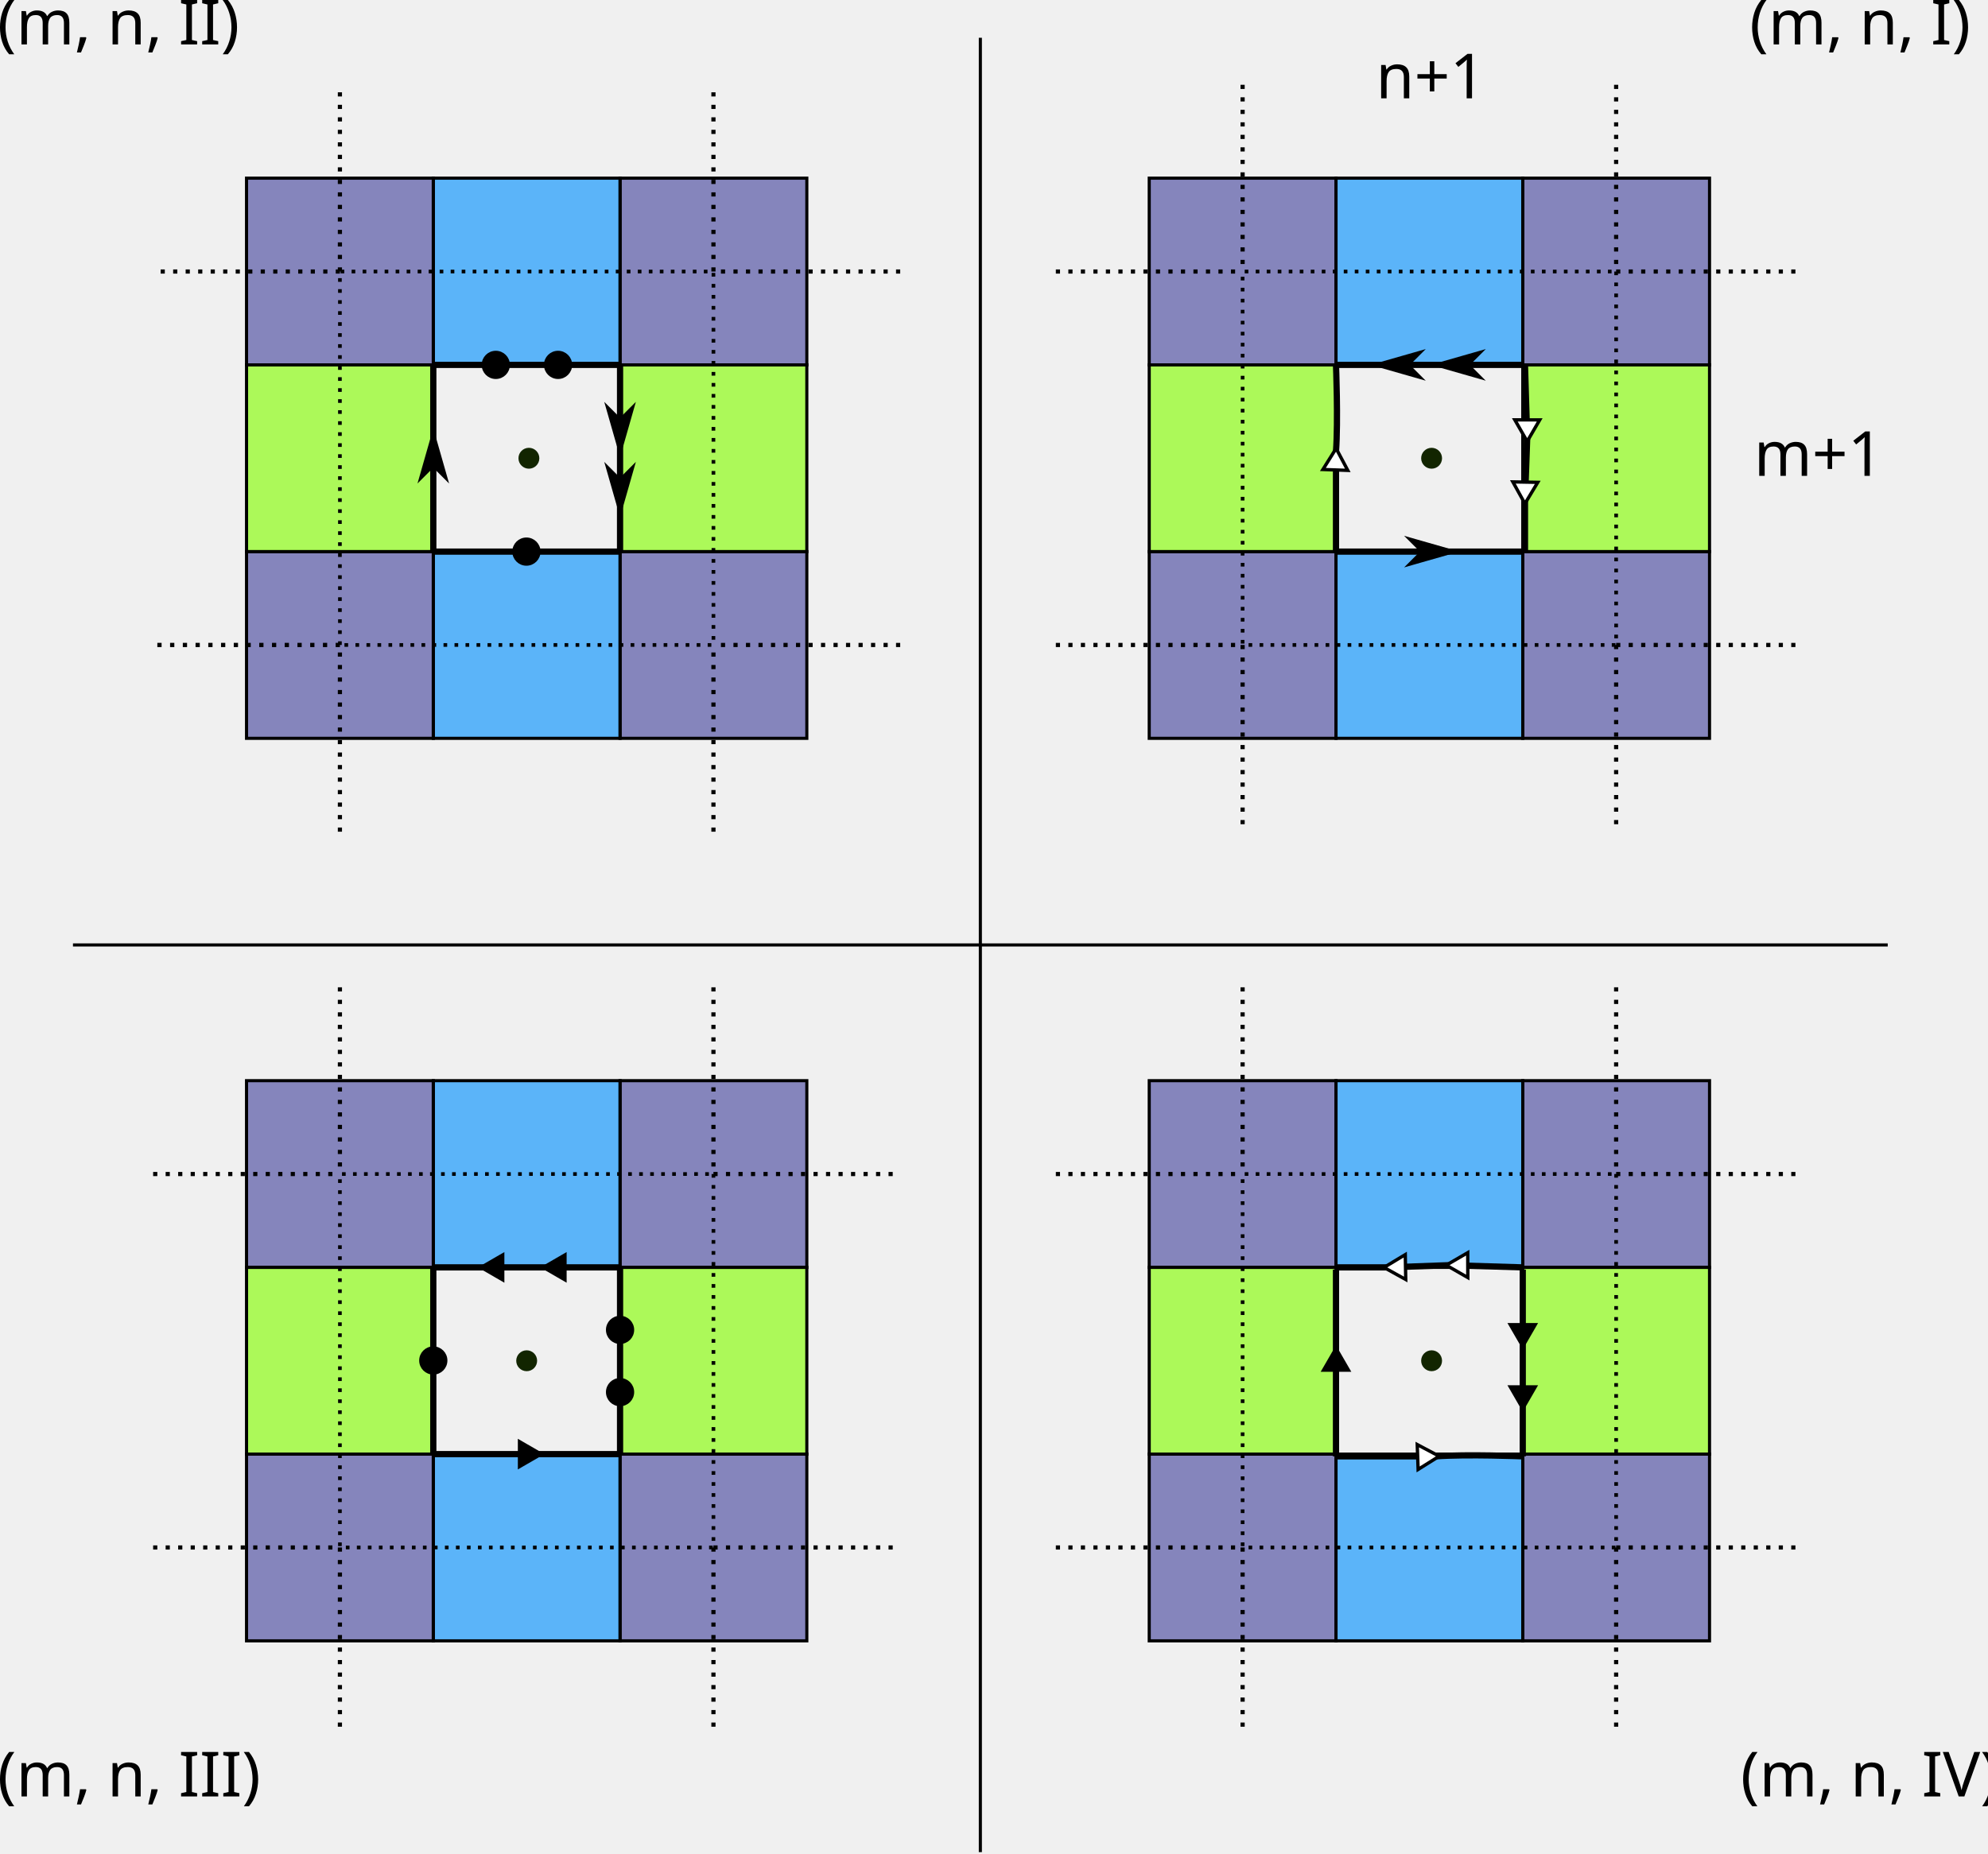
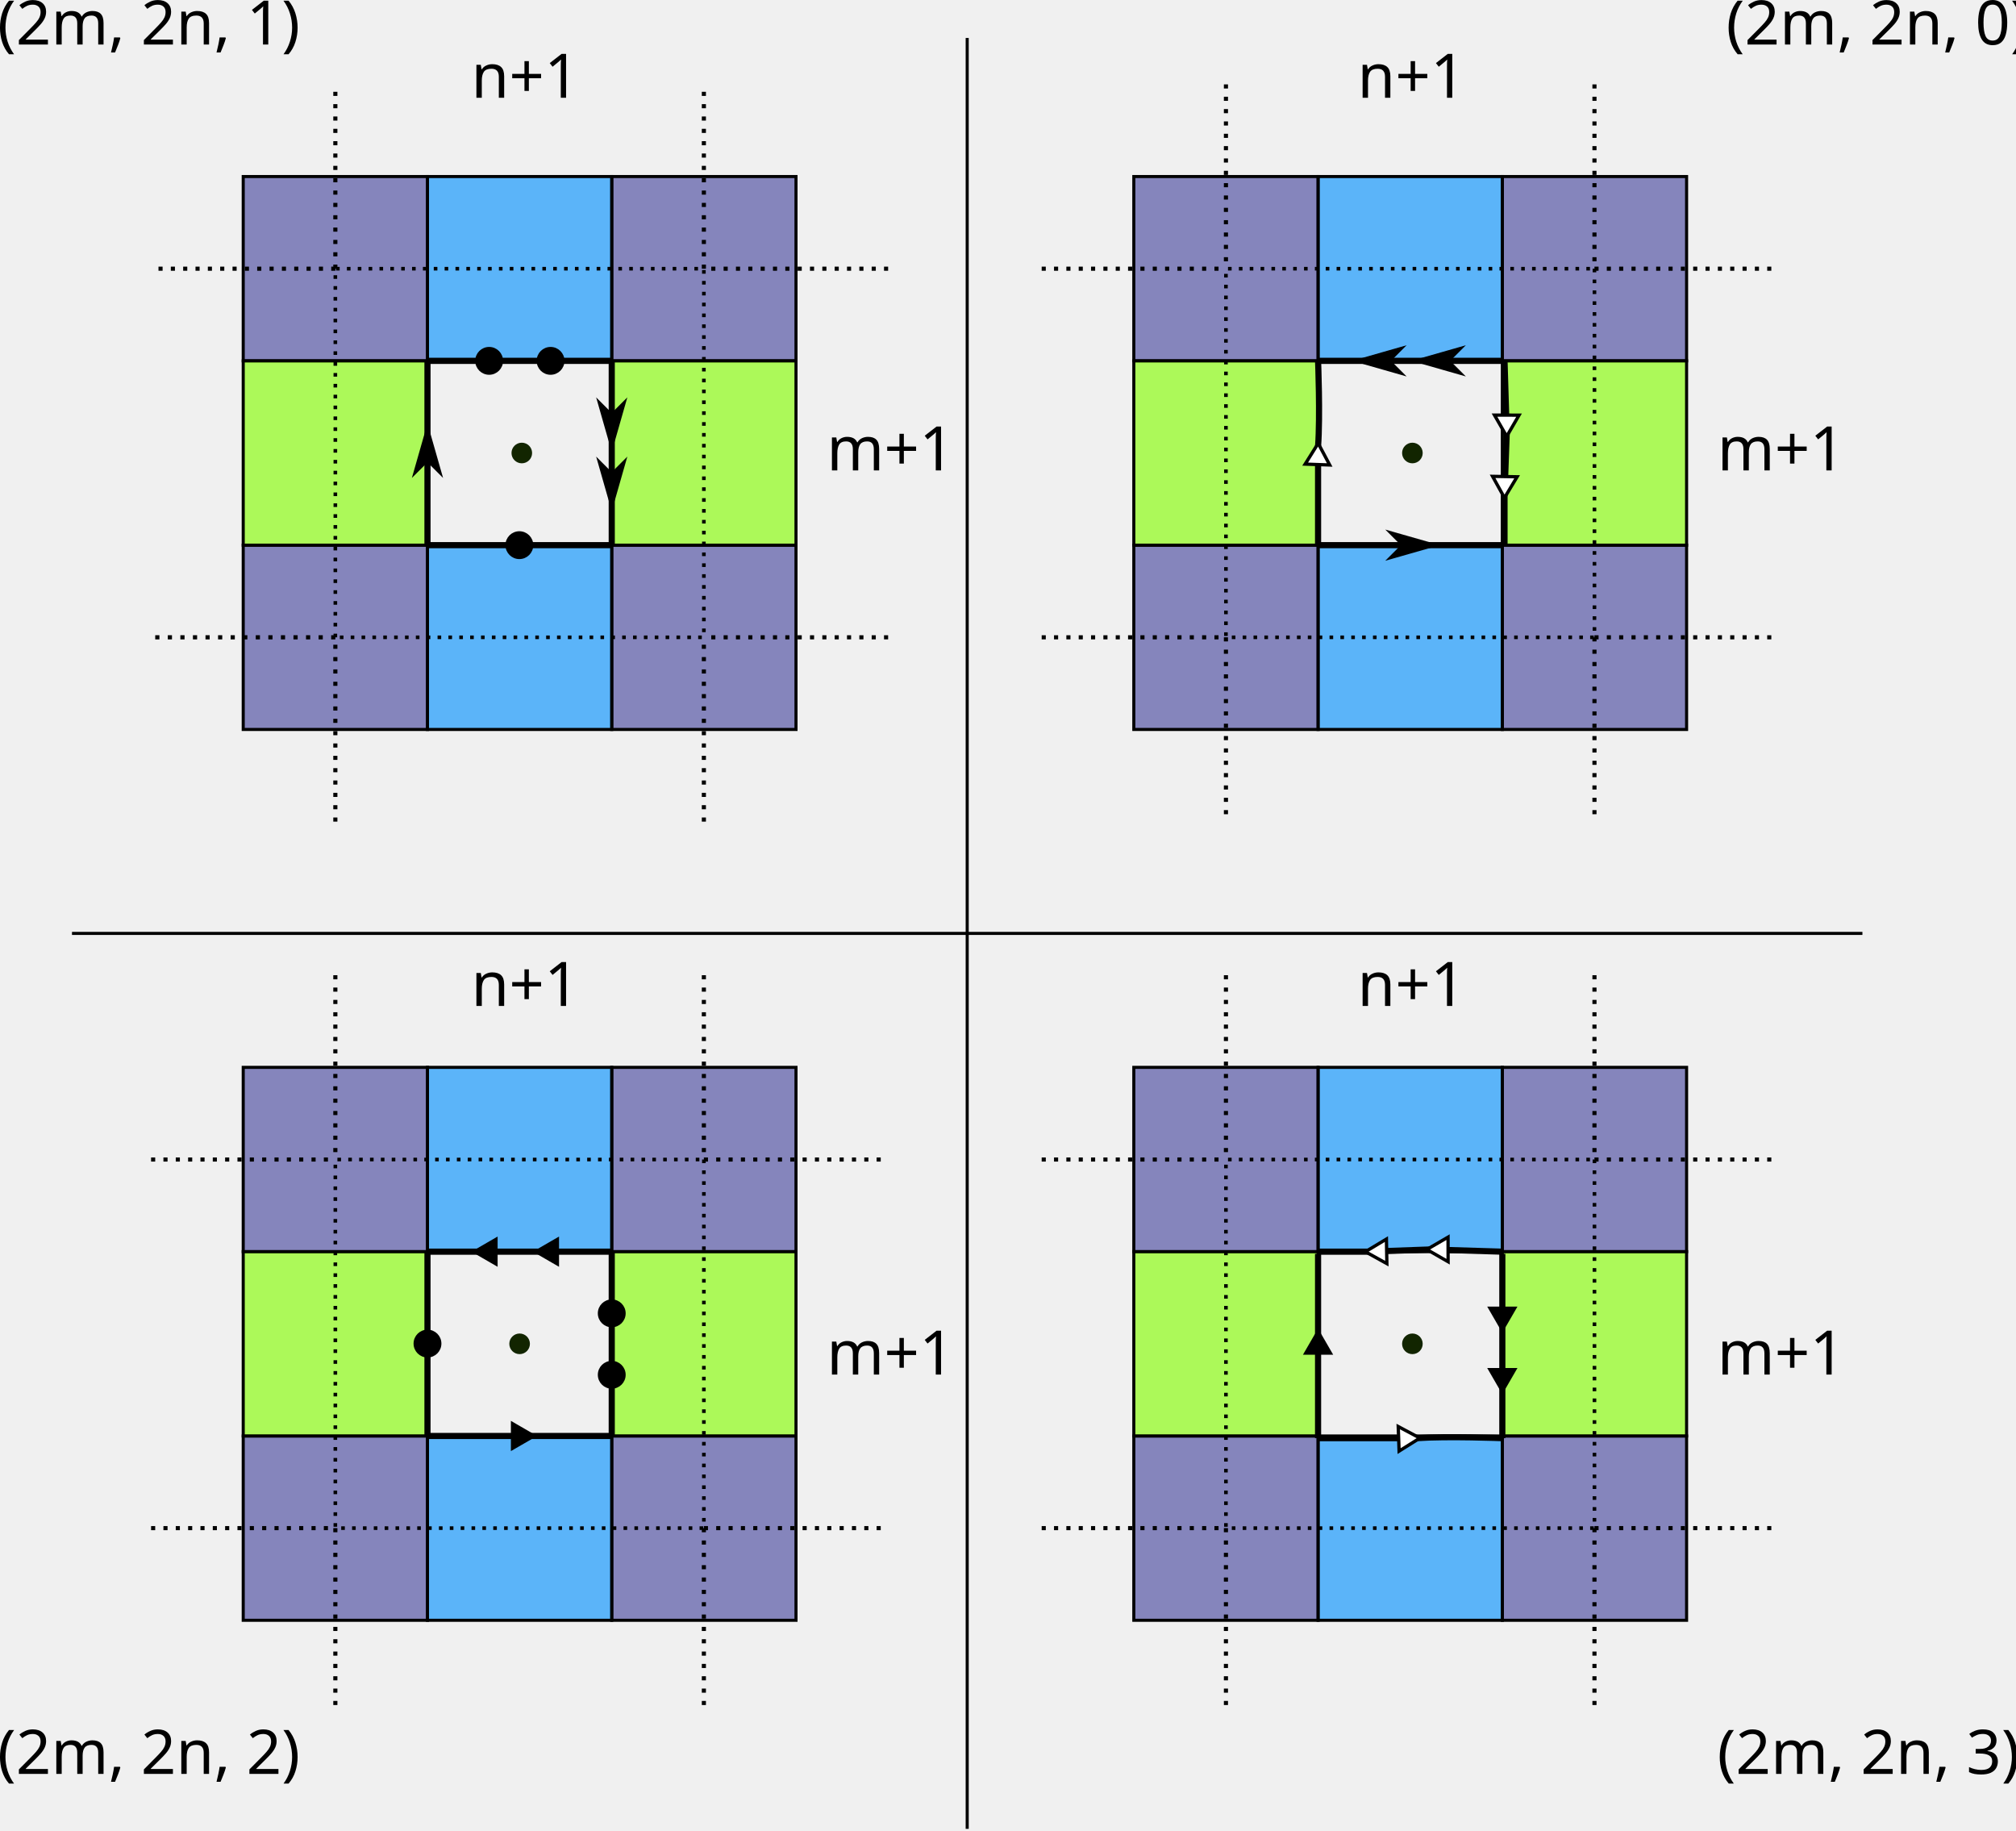
- <svg xmlns="http://www.w3.org/2000/svg" width="638.662" height="595.644" id="svg8580" version="1.1">
+ <svg xmlns="http://www.w3.org/2000/svg" width="656.464" height="595.869" id="svg8580" version="1.1">
  <defs id="defs8582">
    <marker orient="auto" refY="0" refX="0" id="EmptyTriangleOutM" style="overflow:visible">
      <path id="path5161" d="m 5.77,0 -8.65,5 0,-10 8.65,5 z" style="fill:#ffffff;fill-rule:evenodd;stroke:#000000;stroke-width:1pt" transform="matrix(0.4,0,0,0.4,-1.8,0)" />
    </marker>
    <marker orient="auto" refY="0" refX="0" id="SquareM" style="overflow:visible">
      <path id="path5071" d="M -5,-5 -5,5 5,5 5,-5 -5,-5 z" style="fill-rule:evenodd;stroke:#000000;stroke-width:1pt" transform="scale(0.4,0.4)" />
    </marker>
    <marker orient="auto" refY="0" refX="0" id="TriangleOutM" style="overflow:visible">
      <path id="path5143" d="m 5.77,0 -8.65,5 0,-10 8.65,5 z" style="fill-rule:evenodd;stroke:#000000;stroke-width:1pt" transform="scale(0.4,0.4)" />
    </marker>
    <marker orient="auto" refY="0" refX="0" id="TriangleInL" style="overflow:visible">
      <path id="path5131" d="m 5.77,0 -8.65,5 0,-10 8.65,5 z" style="fill-rule:evenodd;stroke:#000000;stroke-width:1pt" transform="scale(-0.8,-0.8)" />
    </marker>
    <marker orient="auto" refY="0" refX="0" id="DotM" style="overflow:visible">
      <path id="path5062" d="m -2.5,-1 c 0,2.76 -2.24,5 -5,5 -2.76,0 -5,-2.24 -5,-5 0,-2.76 2.24,-5 5,-5 2.76,0 5,2.24 5,5 z" style="fill-rule:evenodd;stroke:#000000;stroke-width:1pt" transform="matrix(0.4,0,0,0.4,2.96,0.4)" />
    </marker>
    <marker orient="auto" refY="0" refX="0" id="Arrow1Mend" style="overflow:visible">
      <path id="path3969" d="M 0,0 5,-5 -12.5,0 5,5 0,0 z" style="fill-rule:evenodd;stroke:#000000;stroke-width:1pt" transform="matrix(-0.4,0,0,-0.4,-4,0)" />
    </marker>
    <marker orient="auto" refY="0" refX="0" id="Arrow1Send" style="overflow:visible">
      <path id="path3975" d="M 0,0 5,-5 -12.5,0 5,5 0,0 z" style="fill-rule:evenodd;stroke:#000000;stroke-width:1pt" transform="matrix(-0.2,0,0,-0.2,-1.2,0)" />
    </marker>
    <marker orient="auto" refY="0" refX="0" id="Arrow1Lend" style="overflow:visible">
      <path id="path6549" d="M 0,0 5,-5 -12.5,0 5,5 0,0 z" style="fill-rule:evenodd;stroke:#000000;stroke-width:1pt" transform="matrix(-0.8,0,0,-0.8,-10,0)" />
    </marker>
    <marker orient="auto" refY="0" refX="0" id="marker8451" style="overflow:visible">
      <path id="path8453" d="M 0,0 5,-5 -12.5,0 5,5 0,0 z" style="fill-rule:evenodd;stroke:#000000;stroke-width:1pt" transform="matrix(-0.8,0,0,-0.8,-10,0)" />
    </marker>
    <marker orient="auto" refY="0" refX="0" id="marker8455" style="overflow:visible">
      <path id="path8457" d="M 0,0 5,-5 -12.5,0 5,5 0,0 z" style="fill-rule:evenodd;stroke:#000000;stroke-width:1pt" transform="matrix(-0.8,0,0,-0.8,-10,0)" />
    </marker>
    <marker orient="auto" refY="0" refX="0" id="marker8459" style="overflow:visible">
      <path id="path8461" d="M 0,0 5,-5 -12.5,0 5,5 0,0 z" style="fill-rule:evenodd;stroke:#000000;stroke-width:1pt" transform="matrix(-0.8,0,0,-0.8,-10,0)" />
    </marker>
  </defs>
-   <g id="layer1" transform="translate(-121.8329,-302.6539)">
+   <g id="layer1" transform="translate(-121.8329,-302.4293)">
    <path id="path7821" d="m 611.032,649.902 0,60 60,0 0,-60 z" style="fill:#3b3b99;fill-opacity:0.592;stroke:#000000;stroke-width:1px;stroke-linecap:butt;stroke-linejoin:miter;stroke-opacity:1" />
    <path id="path7837" d="m 551.032,649.902 0,60 60,0 0,-60 z" style="fill:#0090ff;fill-opacity:0.62;stroke:#000000;stroke-width:1px;stroke-linecap:butt;stroke-linejoin:miter;stroke-opacity:1" />
    <path style="fill:#3b3b99;fill-opacity:0.592;stroke:#000000;stroke-width:1px;stroke-linecap:butt;stroke-linejoin:miter;stroke-opacity:1" d="m 491.032,649.902 0,60 60,0 0,-60 z" id="path7839" />
    <path style="fill:#3b3b99;fill-opacity:0.592;stroke:#000000;stroke-width:1px;stroke-linecap:butt;stroke-linejoin:miter;stroke-opacity:1" d="m 611.032,769.902 0,60 60,0 0,-60 z" id="path7881" />
    <path id="path7883" d="m 611.032,709.902 0,60 60,0 0,-60 z" style="fill:#85ff00;fill-opacity:0.627;stroke:#000000;stroke-width:1px;stroke-linecap:butt;stroke-linejoin:miter;stroke-opacity:1" />
    <path style="fill:#0090ff;fill-opacity:0.62;stroke:#000000;stroke-width:1px;stroke-linecap:butt;stroke-linejoin:miter;stroke-opacity:1" d="m 551.032,769.902 0,60 60,0 0,-60 z" id="path7885" />
    <path id="path7887" d="m 491.032,769.902 0,60 60,0 0,-60 z" style="fill:#3b3b99;fill-opacity:0.592;stroke:#000000;stroke-width:1px;stroke-linecap:butt;stroke-linejoin:miter;stroke-opacity:1" />
    <path style="fill:#85ff00;fill-opacity:0.627;stroke:#000000;stroke-width:1px;stroke-linecap:butt;stroke-linejoin:miter;stroke-opacity:1" d="m 491.032,709.902 0,60 60,0 0,-60 z" id="path7889" />
    <path style="fill:none;stroke:#000000;stroke-width:1.179;stroke-linecap:butt;stroke-linejoin:miter;stroke-miterlimit:4;stroke-opacity:1;stroke-dasharray:1.179, 2.357;stroke-dashoffset:0" d="m 641.032,679.902 0,120 -120,0 0,-120 120,0" id="path3914" />
    <path id="path4648" d="m 641.032,799.902 60,0" style="fill:none;stroke:#000000;stroke-width:1.339;stroke-linecap:butt;stroke-linejoin:miter;stroke-miterlimit:4;stroke-opacity:1;stroke-dasharray:1.339, 2.679;stroke-dashoffset:0" />
    <path style="fill:none;stroke:#000000;stroke-width:1.339;stroke-linecap:butt;stroke-linejoin:miter;stroke-miterlimit:4;stroke-opacity:1;stroke-dasharray:1.339, 2.679;stroke-dashoffset:0" d="m 641.032,679.902 60,0" id="path3444" />
    <path id="path3446" d="m 461.032,679.902 60,0" style="fill:none;stroke:#000000;stroke-width:1.339;stroke-linecap:butt;stroke-linejoin:miter;stroke-miterlimit:4;stroke-opacity:1;stroke-dasharray:1.339, 2.679;stroke-dashoffset:0" />
    <path style="fill:none;stroke:#000000;stroke-width:1.339;stroke-linecap:butt;stroke-linejoin:miter;stroke-miterlimit:4;stroke-opacity:1;stroke-dasharray:1.339, 2.679;stroke-dashoffset:0" d="m 461.032,799.902 60,0" id="path3448" />
    <path id="path3450" d="m 521.032,799.902 0,60" style="fill:none;stroke:#000000;stroke-width:1.339;stroke-linecap:butt;stroke-linejoin:miter;stroke-miterlimit:4;stroke-opacity:1;stroke-dasharray:1.339, 2.679;stroke-dashoffset:0" />
    <path style="fill:none;stroke:#000000;stroke-width:1.339;stroke-linecap:butt;stroke-linejoin:miter;stroke-miterlimit:4;stroke-opacity:1;stroke-dasharray:1.339, 2.679;stroke-dashoffset:0" d="m 641.032,799.902 0,60" id="path3456" />
    <path id="path3458" d="m 641.032,619.902 0,60" style="fill:none;stroke:#000000;stroke-width:1.339;stroke-linecap:butt;stroke-linejoin:miter;stroke-miterlimit:4;stroke-opacity:1;stroke-dasharray:1.339, 2.679;stroke-dashoffset:0" />
    <path style="fill:none;stroke:#000000;stroke-width:1.339;stroke-linecap:butt;stroke-linejoin:miter;stroke-miterlimit:4;stroke-opacity:1;stroke-dasharray:1.339, 2.679;stroke-dashoffset:0" d="m 521.032,619.902 0,60" id="path3460" />
    <path style="fill:#3b3b99;fill-opacity:0.592;stroke:#000000;stroke-width:1px;stroke-linecap:butt;stroke-linejoin:miter;stroke-opacity:1" d="m 321.032,649.902 0,60 60,0 0,-60 z" id="path3496" />
    <path style="fill:#0090ff;fill-opacity:0.62;stroke:#000000;stroke-width:1px;stroke-linecap:butt;stroke-linejoin:miter;stroke-opacity:1" d="m 261.032,649.902 0,60 60,0 0,-60 z" id="path3498" />
    <path id="path3500" d="m 201.032,649.902 0,60 60,0 0,-60 z" style="fill:#3b3b99;fill-opacity:0.592;stroke:#000000;stroke-width:1px;stroke-linecap:butt;stroke-linejoin:miter;stroke-opacity:1" />
    <path id="path3502" d="m 321.032,769.902 0,60 60,0 0,-60 z" style="fill:#3b3b99;fill-opacity:0.592;stroke:#000000;stroke-width:1px;stroke-linecap:butt;stroke-linejoin:miter;stroke-opacity:1" />
    <path style="fill:#85ff00;fill-opacity:0.627;stroke:#000000;stroke-width:1px;stroke-linecap:butt;stroke-linejoin:miter;stroke-opacity:1" d="m 321.032,709.902 0,60 60,0 0,-60 z" id="path3504" />
    <path id="path3506" d="m 261.032,769.902 0,60 60,0 0,-60 z" style="fill:#0090ff;fill-opacity:0.62;stroke:#000000;stroke-width:1px;stroke-linecap:butt;stroke-linejoin:miter;stroke-opacity:1" />
    <path style="fill:#3b3b99;fill-opacity:0.592;stroke:#000000;stroke-width:1px;stroke-linecap:butt;stroke-linejoin:miter;stroke-opacity:1" d="m 201.032,769.902 0,60 60,0 0,-60 z" id="path3508" />
    <path id="path3510" d="m 201.032,709.902 0,60 60,0 0,-60 z" style="fill:#85ff00;fill-opacity:0.627;stroke:#000000;stroke-width:1px;stroke-linecap:butt;stroke-linejoin:miter;stroke-opacity:1" />
    <path id="path3512" d="m 351.032,679.902 0,120 -120,0 0,-120 120,0" style="fill:none;stroke:#000000;stroke-width:1.179;stroke-linecap:butt;stroke-linejoin:miter;stroke-miterlimit:4;stroke-opacity:1;stroke-dasharray:1.179, 2.357;stroke-dashoffset:0" />
    <path style="fill:none;stroke:#000000;stroke-width:1.339;stroke-linecap:butt;stroke-linejoin:miter;stroke-miterlimit:4;stroke-opacity:1;stroke-dasharray:1.339, 2.679;stroke-dashoffset:0" d="m 351.032,799.902 60,0" id="path3514" />
    <path id="path3516" d="m 351.032,679.902 60,0" style="fill:none;stroke:#000000;stroke-width:1.339;stroke-linecap:butt;stroke-linejoin:miter;stroke-miterlimit:4;stroke-opacity:1;stroke-dasharray:1.339, 2.679;stroke-dashoffset:0" />
    <path style="fill:none;stroke:#000000;stroke-width:1.339;stroke-linecap:butt;stroke-linejoin:miter;stroke-miterlimit:4;stroke-opacity:1;stroke-dasharray:1.339, 2.679;stroke-dashoffset:0" d="m 171.032,679.902 60,0" id="path3518" />
    <path id="path3520" d="m 171.032,799.902 60,0" style="fill:none;stroke:#000000;stroke-width:1.339;stroke-linecap:butt;stroke-linejoin:miter;stroke-miterlimit:4;stroke-opacity:1;stroke-dasharray:1.339, 2.679;stroke-dashoffset:0" />
    <path style="fill:none;stroke:#000000;stroke-width:1.339;stroke-linecap:butt;stroke-linejoin:miter;stroke-miterlimit:4;stroke-opacity:1;stroke-dasharray:1.339, 2.679;stroke-dashoffset:0" d="m 231.032,799.902 0,60" id="path3522" />
    <path id="path3524" d="m 351.032,799.902 0,60" style="fill:none;stroke:#000000;stroke-width:1.339;stroke-linecap:butt;stroke-linejoin:miter;stroke-miterlimit:4;stroke-opacity:1;stroke-dasharray:1.339, 2.679;stroke-dashoffset:0" />
    <path style="fill:none;stroke:#000000;stroke-width:1.339;stroke-linecap:butt;stroke-linejoin:miter;stroke-miterlimit:4;stroke-opacity:1;stroke-dasharray:1.339, 2.679;stroke-dashoffset:0" d="m 351.032,619.902 0,60" id="path3526" />
    <path id="path3528" d="m 231.032,619.902 0,60" style="fill:none;stroke:#000000;stroke-width:1.339;stroke-linecap:butt;stroke-linejoin:miter;stroke-miterlimit:4;stroke-opacity:1;stroke-dasharray:1.339, 2.679;stroke-dashoffset:0" />
    <path id="path3530" d="m 381.032,419.902 0,-60 -60,0 0,60 z" style="fill:#3b3b99;fill-opacity:0.592;stroke:#000000;stroke-width:1px;stroke-linecap:butt;stroke-linejoin:miter;stroke-opacity:1" />
    <path id="path3532" d="m 321.032,419.902 0,-60 -60,0 0,60 z" style="fill:#0090ff;fill-opacity:0.62;stroke:#000000;stroke-width:1px;stroke-linecap:butt;stroke-linejoin:miter;stroke-opacity:1" />
    <path style="fill:#3b3b99;fill-opacity:0.592;stroke:#000000;stroke-width:1px;stroke-linecap:butt;stroke-linejoin:miter;stroke-opacity:1" d="m 261.032,419.902 0,-60 -60,0 0,60 z" id="path3534" />
    <path style="fill:#3b3b99;fill-opacity:0.592;stroke:#000000;stroke-width:1px;stroke-linecap:butt;stroke-linejoin:miter;stroke-opacity:1" d="m 381.032,539.902 0,-60 -60,0 0,60 z" id="path3536" />
    <path id="path3538" d="m 381.032,479.902 0,-60 -60,0 0,60 z" style="fill:#85ff00;fill-opacity:0.627;stroke:#000000;stroke-width:1px;stroke-linecap:butt;stroke-linejoin:miter;stroke-opacity:1" />
    <path style="fill:#0090ff;fill-opacity:0.62;stroke:#000000;stroke-width:1px;stroke-linecap:butt;stroke-linejoin:miter;stroke-opacity:1" d="m 321.032,539.902 0,-60 -60,0 0,60 z" id="path3540" />
    <path id="path3542" d="m 261.032,539.902 0,-60 -60,0 0,60 z" style="fill:#3b3b99;fill-opacity:0.592;stroke:#000000;stroke-width:1px;stroke-linecap:butt;stroke-linejoin:miter;stroke-opacity:1" />
    <path style="fill:#85ff00;fill-opacity:0.627;stroke:#000000;stroke-width:1px;stroke-linecap:butt;stroke-linejoin:miter;stroke-opacity:1" d="m 261.032,479.902 0,-60 -60,0 0,60 z" id="path3544" />
    <path style="fill:none;stroke:#000000;stroke-width:1.179;stroke-linecap:butt;stroke-linejoin:miter;stroke-miterlimit:4;stroke-opacity:1;stroke-dasharray:1.179, 2.357;stroke-dashoffset:0" d="m 231.032,509.902 0,-120 120,0 0,120 -120,0" id="path3546" />
    <path id="path3548" d="m 411.032,509.902 -60,0" style="fill:none;stroke:#000000;stroke-width:1.339;stroke-linecap:butt;stroke-linejoin:miter;stroke-miterlimit:4;stroke-opacity:1;stroke-dasharray:1.339, 2.679;stroke-dashoffset:0" />
    <path style="fill:none;stroke:#000000;stroke-width:1.339;stroke-linecap:butt;stroke-linejoin:miter;stroke-miterlimit:4;stroke-opacity:1;stroke-dasharray:1.339, 2.679;stroke-dashoffset:0" d="m 411.032,389.902 -60,0" id="path3550" />
    <path id="path3552" d="m 231.032,389.902 -60,0" style="fill:none;stroke:#000000;stroke-width:1.339;stroke-linecap:butt;stroke-linejoin:miter;stroke-miterlimit:4;stroke-opacity:1;stroke-dasharray:1.339, 2.679;stroke-dashoffset:0" />
    <path style="fill:none;stroke:#000000;stroke-width:1.364;stroke-linecap:butt;stroke-linejoin:miter;stroke-miterlimit:4;stroke-opacity:1;stroke-dasharray:1.364, 2.728;stroke-dashoffset:0" d="m 231.032,509.902 -60,0" id="path3554" />
    <path id="path3556" d="m 231.032,569.902 0,-60" style="fill:none;stroke:#000000;stroke-width:1.339;stroke-linecap:butt;stroke-linejoin:miter;stroke-miterlimit:4;stroke-opacity:1;stroke-dasharray:1.339, 2.679;stroke-dashoffset:0" />
    <path style="fill:none;stroke:#000000;stroke-width:1.339;stroke-linecap:butt;stroke-linejoin:miter;stroke-miterlimit:4;stroke-opacity:1;stroke-dasharray:1.339, 2.679;stroke-dashoffset:0" d="m 351.032,569.902 0,-60" id="path3558" />
    <path id="path3560" d="m 351.032,389.902 0,-60" style="fill:none;stroke:#000000;stroke-width:1.339;stroke-linecap:butt;stroke-linejoin:miter;stroke-miterlimit:4;stroke-opacity:1;stroke-dasharray:1.339, 2.679;stroke-dashoffset:0" />
    <path style="fill:none;stroke:#000000;stroke-width:1.339;stroke-linecap:butt;stroke-linejoin:miter;stroke-miterlimit:4;stroke-opacity:1;stroke-dasharray:1.339, 2.679;stroke-dashoffset:0" d="m 231.032,389.902 0,-60" id="path3562" />
    <path style="fill:#3b3b99;fill-opacity:0.592;stroke:#000000;stroke-width:1px;stroke-linecap:butt;stroke-linejoin:miter;stroke-opacity:1" d="m 611.032,359.902 0,60 60,0 0,-60 z" id="path3564" />
    <path style="fill:#0090ff;fill-opacity:0.62;stroke:#000000;stroke-width:1px;stroke-linecap:butt;stroke-linejoin:miter;stroke-opacity:1" d="m 551.032,359.902 0,60 60,0 0,-60 z" id="path3566" />
    <path id="path3568" d="m 491.032,359.902 0,60 60,0 0,-60 z" style="fill:#3b3b99;fill-opacity:0.592;stroke:#000000;stroke-width:1px;stroke-linecap:butt;stroke-linejoin:miter;stroke-opacity:1" />
    <path id="path3570" d="m 611.032,479.902 0,60 60,0 0,-60 z" style="fill:#3b3b99;fill-opacity:0.592;stroke:#000000;stroke-width:1px;stroke-linecap:butt;stroke-linejoin:miter;stroke-opacity:1" />
    <path style="fill:#85ff00;fill-opacity:0.627;stroke:#000000;stroke-width:1px;stroke-linecap:butt;stroke-linejoin:miter;stroke-opacity:1" d="m 611.032,419.902 0,60 60,0 0,-60 z" id="path3572" />
    <path id="path3574" d="m 551.032,479.902 0,60 60,0 0,-60 z" style="fill:#0090ff;fill-opacity:0.62;stroke:#000000;stroke-width:1px;stroke-linecap:butt;stroke-linejoin:miter;stroke-opacity:1" />
    <path style="fill:#3b3b99;fill-opacity:0.592;stroke:#000000;stroke-width:1px;stroke-linecap:butt;stroke-linejoin:miter;stroke-opacity:1" d="m 491.032,479.902 0,60 60,0 0,-60 z" id="path3576" />
    <path id="path3578" d="m 491.032,419.902 0,60 60,0 0,-60 z" style="fill:#85ff00;fill-opacity:0.627;stroke:#000000;stroke-width:1px;stroke-linecap:butt;stroke-linejoin:miter;stroke-opacity:1" />
    <path id="path3580" d="m 641.032,389.902 0,120 -120,0 0,-120 120,0" style="fill:none;stroke:#000000;stroke-width:1.179;stroke-linecap:butt;stroke-linejoin:miter;stroke-miterlimit:4;stroke-opacity:1;stroke-dasharray:1.179, 2.357;stroke-dashoffset:0" />
    <path style="fill:none;stroke:#000000;stroke-width:1.339;stroke-linecap:butt;stroke-linejoin:miter;stroke-miterlimit:4;stroke-opacity:1;stroke-dasharray:1.339, 2.679;stroke-dashoffset:0" d="m 641.032,509.902 60,0" id="path3582" />
    <path id="path3584" d="m 641.032,389.902 60,0" style="fill:none;stroke:#000000;stroke-width:1.339;stroke-linecap:butt;stroke-linejoin:miter;stroke-miterlimit:4;stroke-opacity:1;stroke-dasharray:1.339, 2.679;stroke-dashoffset:0" />
    <path style="fill:none;stroke:#000000;stroke-width:1.339;stroke-linecap:butt;stroke-linejoin:miter;stroke-miterlimit:4;stroke-opacity:1;stroke-dasharray:1.339, 2.679;stroke-dashoffset:0" d="m 461.032,389.902 60,0" id="path3586" />
    <path id="path3588" d="m 461.032,509.902 60,0" style="fill:none;stroke:#000000;stroke-width:1.339;stroke-linecap:butt;stroke-linejoin:miter;stroke-miterlimit:4;stroke-opacity:1;stroke-dasharray:1.339, 2.679;stroke-dashoffset:0" />
    <path style="fill:none;stroke:#000000;stroke-width:1.339;stroke-linecap:butt;stroke-linejoin:miter;stroke-miterlimit:4;stroke-opacity:1;stroke-dasharray:1.339, 2.679;stroke-dashoffset:0" d="m 521.032,509.902 0,60" id="path3590" />
    <path id="path3592" d="m 641.032,509.902 0,60" style="fill:none;stroke:#000000;stroke-width:1.339;stroke-linecap:butt;stroke-linejoin:miter;stroke-miterlimit:4;stroke-opacity:1;stroke-dasharray:1.339, 2.679;stroke-dashoffset:0" />
    <path style="fill:none;stroke:#000000;stroke-width:1.339;stroke-linecap:butt;stroke-linejoin:miter;stroke-miterlimit:4;stroke-opacity:1;stroke-dasharray:1.339, 2.679;stroke-dashoffset:0" d="m 641.032,329.902 0,60" id="path3594" />
    <path id="path3596" d="m 521.032,329.902 0,60" style="fill:none;stroke:#000000;stroke-width:1.339;stroke-linecap:butt;stroke-linejoin:miter;stroke-miterlimit:4;stroke-opacity:1;stroke-dasharray:1.339, 2.679;stroke-dashoffset:0" />
    <text xml:space="preserve" style="font-size:20px;font-style:normal;font-weight:normal;line-height:125%;letter-spacing:0px;word-spacing:0px;fill:#000000;fill-opacity:1;stroke:none;font-family:Sans" x="525.714" y="-31.77" id="text3772" transform="translate(158.2081,348.7015)">
-       <tspan id="tspan3774" x="525.714" y="-31.77">(m, n, I)</tspan>
+       <tspan id="tspan3774" x="525.714" y="-31.77">(2m, 2n, 0)</tspan>
    </text>
    <text id="text3776" y="316.931" x="121.032" style="font-size:20px;font-style:normal;font-weight:normal;line-height:125%;letter-spacing:0px;word-spacing:0px;fill:#000000;fill-opacity:1;stroke:none;font-family:Sans" xml:space="preserve">
-       <tspan y="316.931" x="121.032" id="tspan3778">(m, n, II)</tspan>
+       <tspan y="316.931" x="121.032" id="tspan3778">(2m, 2n, 1)</tspan>
    </text>
    <text xml:space="preserve" style="font-size:20px;font-style:normal;font-weight:normal;line-height:125%;letter-spacing:0px;word-spacing:0px;fill:#000000;fill-opacity:1;stroke:none;font-family:Sans" x="121.032" y="879.902" id="text3780">
-       <tspan id="tspan3782" x="121.032" y="879.902">(m, n, III)</tspan>
+       <tspan id="tspan3782" x="121.032" y="879.902">(2m, 2n, 2)</tspan>
    </text>
    <text id="text3784" y="879.902" x="681.032" style="font-size:20px;font-style:normal;font-weight:normal;line-height:125%;letter-spacing:0px;word-spacing:0px;fill:#000000;fill-opacity:1;stroke:none;font-family:Sans" xml:space="preserve">
-       <tspan y="879.902" x="681.032" id="tspan3786">(m, n, IV)</tspan>
+       <tspan y="879.902" x="681.032" id="tspan3786">(2m, 2n, 3)</tspan>
    </text>
    <path style="fill:#122500;fill-opacity:1;stroke:none" id="path3792" d="m 132.824,391.2 c 0,5.523 -4.477,10 -10,10 -5.523,0 -10,-4.477 -10,-10 0,-5.523 4.477,-10 10,-10 5.523,0 10,4.477 10,10 z" transform="matrix(0.3355482,0,0,0.3355482,249.8187,608.635)" />
    <path transform="matrix(0.3355482,0,0,0.3355482,540.533,608.635)" d="m 132.824,391.2 c 0,5.523 -4.477,10 -10,10 -5.523,0 -10,-4.477 -10,-10 0,-5.523 4.477,-10 10,-10 5.523,0 10,4.477 10,10 z" id="path4598" style="fill:#122500;fill-opacity:1;stroke:none" />
    <path style="fill:#122500;fill-opacity:1;stroke:none" id="path4600" d="m 132.824,391.2 c 0,5.523 -4.477,10 -10,10 -5.523,0 -10,-4.477 -10,-10 0,-5.523 4.477,-10 10,-10 5.523,0 10,4.477 10,10 z" transform="matrix(0.3355482,0,0,0.3355482,540.533,318.635)" />
    <path transform="matrix(0.3355482,0,0,0.3355482,250.533,318.635)" d="m 132.824,391.2 c 0,5.523 -4.477,10 -10,10 -5.523,0 -10,-4.477 -10,-10 0,-5.523 4.477,-10 10,-10 5.523,0 10,4.477 10,10 z" id="path4602" style="fill:#122500;fill-opacity:1;stroke:none" />
    <path style="fill:none;stroke:#000000;stroke-width:1px;stroke-linecap:butt;stroke-linejoin:miter;stroke-opacity:1" d="m 278.571,-33.913 0,583.009" id="path4604" transform="translate(158.2081,348.7015)" />
    <path id="path4606" d="m 728.284,606.293 -583.009,0" style="fill:none;stroke:#000000;stroke-width:1px;stroke-linecap:butt;stroke-linejoin:miter;stroke-opacity:1" />
    <path style="fill:none;stroke:#000000;stroke-width:2;stroke-linecap:butt;stroke-linejoin:miter;stroke-miterlimit:4;stroke-opacity:1;stroke-dasharray:none;stroke-dashoffset:0;marker-mid:url(#Arrow1Mend)" d="m 392.824,131.2 35.714,0 24.286,0" id="path4608" transform="translate(158.2081,348.7015)" />
    <path id="path6620" d="m 261.032,479.902 0,-35.714 0,-24.286" style="fill:none;stroke:#000000;stroke-width:2;stroke-linecap:butt;stroke-linejoin:miter;stroke-miterlimit:4;stroke-opacity:1;stroke-dasharray:none;stroke-dashoffset:0;marker-mid:url(#Arrow1Mend)" />
    <path id="path6622" d="m 611.032,419.902 -25.714,0 c 0,0 -4.286,0 -19.286,0 -4.286,0 -15,0 -15,0" style="fill:none;stroke:#000000;stroke-width:2;stroke-linecap:butt;stroke-linejoin:miter;stroke-miterlimit:4;stroke-opacity:1;stroke-dasharray:none;stroke-dashoffset:0;marker-mid:url(#Arrow1Mend)" />
    <path style="fill:none;stroke:#000000;stroke-width:2;stroke-linecap:butt;stroke-linejoin:miter;stroke-miterlimit:4;stroke-opacity:1;stroke-dasharray:none;stroke-dashoffset:0;marker-mid:url(#Arrow1Mend)" d="m 321.032,419.902 0,25.714 c 0,0 0,4.286 0,19.286 0,4.286 0,15 0,15" id="path6624" />
    <path id="path6626" d="m 261.032,479.902 30,0 30,0" style="fill:none;stroke:#000000;stroke-width:2;stroke-linecap:butt;stroke-linejoin:miter;stroke-miterlimit:4;stroke-opacity:1;stroke-dasharray:none;stroke-dashoffset:0;marker-mid:url(#DotM)" />
    <path style="fill:none;stroke:#000000;stroke-width:2;stroke-linecap:butt;stroke-linejoin:miter;stroke-miterlimit:4;stroke-opacity:1;stroke-dasharray:none;stroke-dashoffset:0;marker-mid:url(#DotM)" d="m 321.032,419.902 -20,0 c 0,0 -5,0 -20,0 -4.286,0 -20,0 -20,0" id="path6628" />
    <g id="g7420" transform="matrix(0,1,-1,0,1030.934,448.8694)">
      <path id="path7416" d="m 261.032,769.902 30,0 30,0" style="fill:none;stroke:#000000;stroke-width:2;stroke-linecap:butt;stroke-linejoin:miter;stroke-miterlimit:4;stroke-opacity:1;stroke-dasharray:none;stroke-dashoffset:0;marker-mid:url(#DotM)" />
      <path style="fill:none;stroke:#000000;stroke-width:2;stroke-linecap:butt;stroke-linejoin:miter;stroke-miterlimit:4;stroke-opacity:1;stroke-dasharray:none;stroke-dashoffset:0;marker-mid:url(#DotM)" d="m 321.032,709.902 -20,0 c 0,0 -5,0 -20,0 -4.286,0 -20,0 -20,0" id="path7418" />
    </g>
    <path id="path7426" d="m 261.032,769.902 30,0 30,0" style="fill:none;stroke:#000000;stroke-width:2;stroke-linecap:butt;stroke-linejoin:miter;stroke-miterlimit:4;stroke-opacity:1;stroke-dasharray:none;stroke-dashoffset:0;marker-mid:url(#TriangleOutM)" />
    <path style="fill:none;stroke:#000000;stroke-width:2;stroke-linecap:butt;stroke-linejoin:miter;stroke-miterlimit:4;stroke-opacity:1;stroke-dasharray:none;stroke-dashoffset:0;marker-mid:url(#TriangleOutM)" d="m 321.032,709.902 -20,0 c 0,0 -5,0 -20,0 -4.286,0 -20,0 -20,0" id="path7428" />
    <path style="fill:none;stroke:#000000;stroke-width:2;stroke-linecap:butt;stroke-linejoin:miter;stroke-miterlimit:4;stroke-opacity:1;stroke-dasharray:none;stroke-dashoffset:0;marker-mid:url(#TriangleOutM)" d="m 551.032,770.616 0,-30 0,-30" id="path8024" />
    <path id="path8026" d="m 611.032,710.616 0,20 c 0,0 0,5 0,20 0,4.286 0,20 0,20" style="fill:none;stroke:#000000;stroke-width:2;stroke-linecap:butt;stroke-linejoin:miter;stroke-miterlimit:4;stroke-opacity:1;stroke-dasharray:none;stroke-dashoffset:0;marker-mid:url(#TriangleOutM)" />
    <path id="path8034" d="m 551.032,770.616 32.143,0 c 10,-0.714 27.857,0 27.857,0" style="fill:none;stroke:#000000;stroke-width:2;stroke-linecap:butt;stroke-linejoin:miter;stroke-miterlimit:4;stroke-opacity:1;stroke-dasharray:none;stroke-dashoffset:0;marker-mid:url(#EmptyTriangleOutM)" />
    <path style="fill:none;stroke:#000000;stroke-width:2;stroke-linecap:butt;stroke-linejoin:miter;stroke-miterlimit:4;stroke-opacity:1;stroke-dasharray:none;stroke-dashoffset:0;marker-mid:url(#EmptyTriangleOutM)" d="m 611.032,709.902 -23.571,-0.714 -20,0.714 c -10.714,0 -16.429,0 -16.429,0" id="path8036" />
    <path style="fill:none;stroke:#000000;stroke-width:2;stroke-linecap:butt;stroke-linejoin:miter;stroke-miterlimit:4;stroke-opacity:1;stroke-dasharray:none;stroke-dashoffset:0;marker-mid:url(#EmptyTriangleOutM)" d="m 551.032,479.902 0,-32.143 c 0.714,-10 4e-5,-27.857 4e-5,-27.857" id="path8450" />
    <path id="path8452" d="m 611.746,419.902 0.714,23.571 -0.714,20 c 0,10.714 0,16.429 0,16.429" style="fill:none;stroke:#000000;stroke-width:2;stroke-linecap:butt;stroke-linejoin:miter;stroke-miterlimit:4;stroke-opacity:1;stroke-dasharray:none;stroke-dashoffset:0;marker-mid:url(#EmptyTriangleOutM)" />
-     <text id="text8938" y="455.565" x="685.297" style="font-size:20px;font-style:normal;font-weight:normal;line-height:125%;letter-spacing:0px;word-spacing:0px;fill:#000000;fill-opacity:1;stroke:none;font-family:Sans" xml:space="preserve">
-       <tspan y="455.565" x="685.297" id="tspan8940">m+1</tspan>
+     <text id="text8938" y="455.565" x="681.032" style="font-size:20px;font-style:normal;font-weight:normal;line-height:125%;letter-spacing:0px;word-spacing:0px;fill:#000000;fill-opacity:1;stroke:none;font-family:Sans" xml:space="preserve">
+       <tspan y="455.565" x="681.032" id="tspan8940">m+1</tspan>
    </text>
    <text id="text8942" y="334.249" x="563.836" style="font-size:20px;font-style:normal;font-weight:normal;line-height:125%;letter-spacing:0px;word-spacing:0px;fill:#000000;fill-opacity:1;stroke:none;font-family:Sans" xml:space="preserve">
      <tspan y="334.249" x="563.836" id="tspan8944">n+1</tspan>
    </text>
+     <text xml:space="preserve" style="font-size:20px;font-style:normal;font-weight:normal;line-height:125%;letter-spacing:0px;word-spacing:0px;fill:#000000;fill-opacity:1;stroke:none;font-family:Sans" x="391.032" y="455.565" id="text3108">
+       <tspan id="tspan3110" x="391.032" y="455.565">m+1</tspan>
+     </text>
+     <text id="text3112" y="749.902" x="391.032" style="font-size:20px;font-style:normal;font-weight:normal;line-height:125%;letter-spacing:0px;word-spacing:0px;fill:#000000;fill-opacity:1;stroke:none;font-family:Sans" xml:space="preserve">
+       <tspan y="749.902" x="391.032" id="tspan3114">m+1</tspan>
+     </text>
+     <text xml:space="preserve" style="font-size:20px;font-style:normal;font-weight:normal;line-height:125%;letter-spacing:0px;word-spacing:0px;fill:#000000;fill-opacity:1;stroke:none;font-family:Sans" x="681.032" y="749.902" id="text3143">
+       <tspan id="tspan3145" x="681.032" y="749.902">m+1</tspan>
+     </text>
+     <text xml:space="preserve" style="font-size:20px;font-style:normal;font-weight:normal;line-height:125%;letter-spacing:0px;word-spacing:0px;fill:#000000;fill-opacity:1;stroke:none;font-family:Sans" x="275.264" y="334.249" id="text3147">
+       <tspan id="tspan3149" x="275.264" y="334.249">n+1</tspan>
+     </text>
+     <text xml:space="preserve" style="font-size:20px;font-style:normal;font-weight:normal;line-height:125%;letter-spacing:0px;word-spacing:0px;fill:#000000;fill-opacity:1;stroke:none;font-family:Sans" x="563.836" y="629.902" id="text3155">
+       <tspan id="tspan3157" x="563.836" y="629.902">n+1</tspan>
+     </text>
+     <text id="text3159" y="629.902" x="275.264" style="font-size:20px;font-style:normal;font-weight:normal;line-height:125%;letter-spacing:0px;word-spacing:0px;fill:#000000;fill-opacity:1;stroke:none;font-family:Sans" xml:space="preserve">
+       <tspan y="629.902" x="275.264" id="tspan3161">n+1</tspan>
+     </text>
  </g>
</svg>
